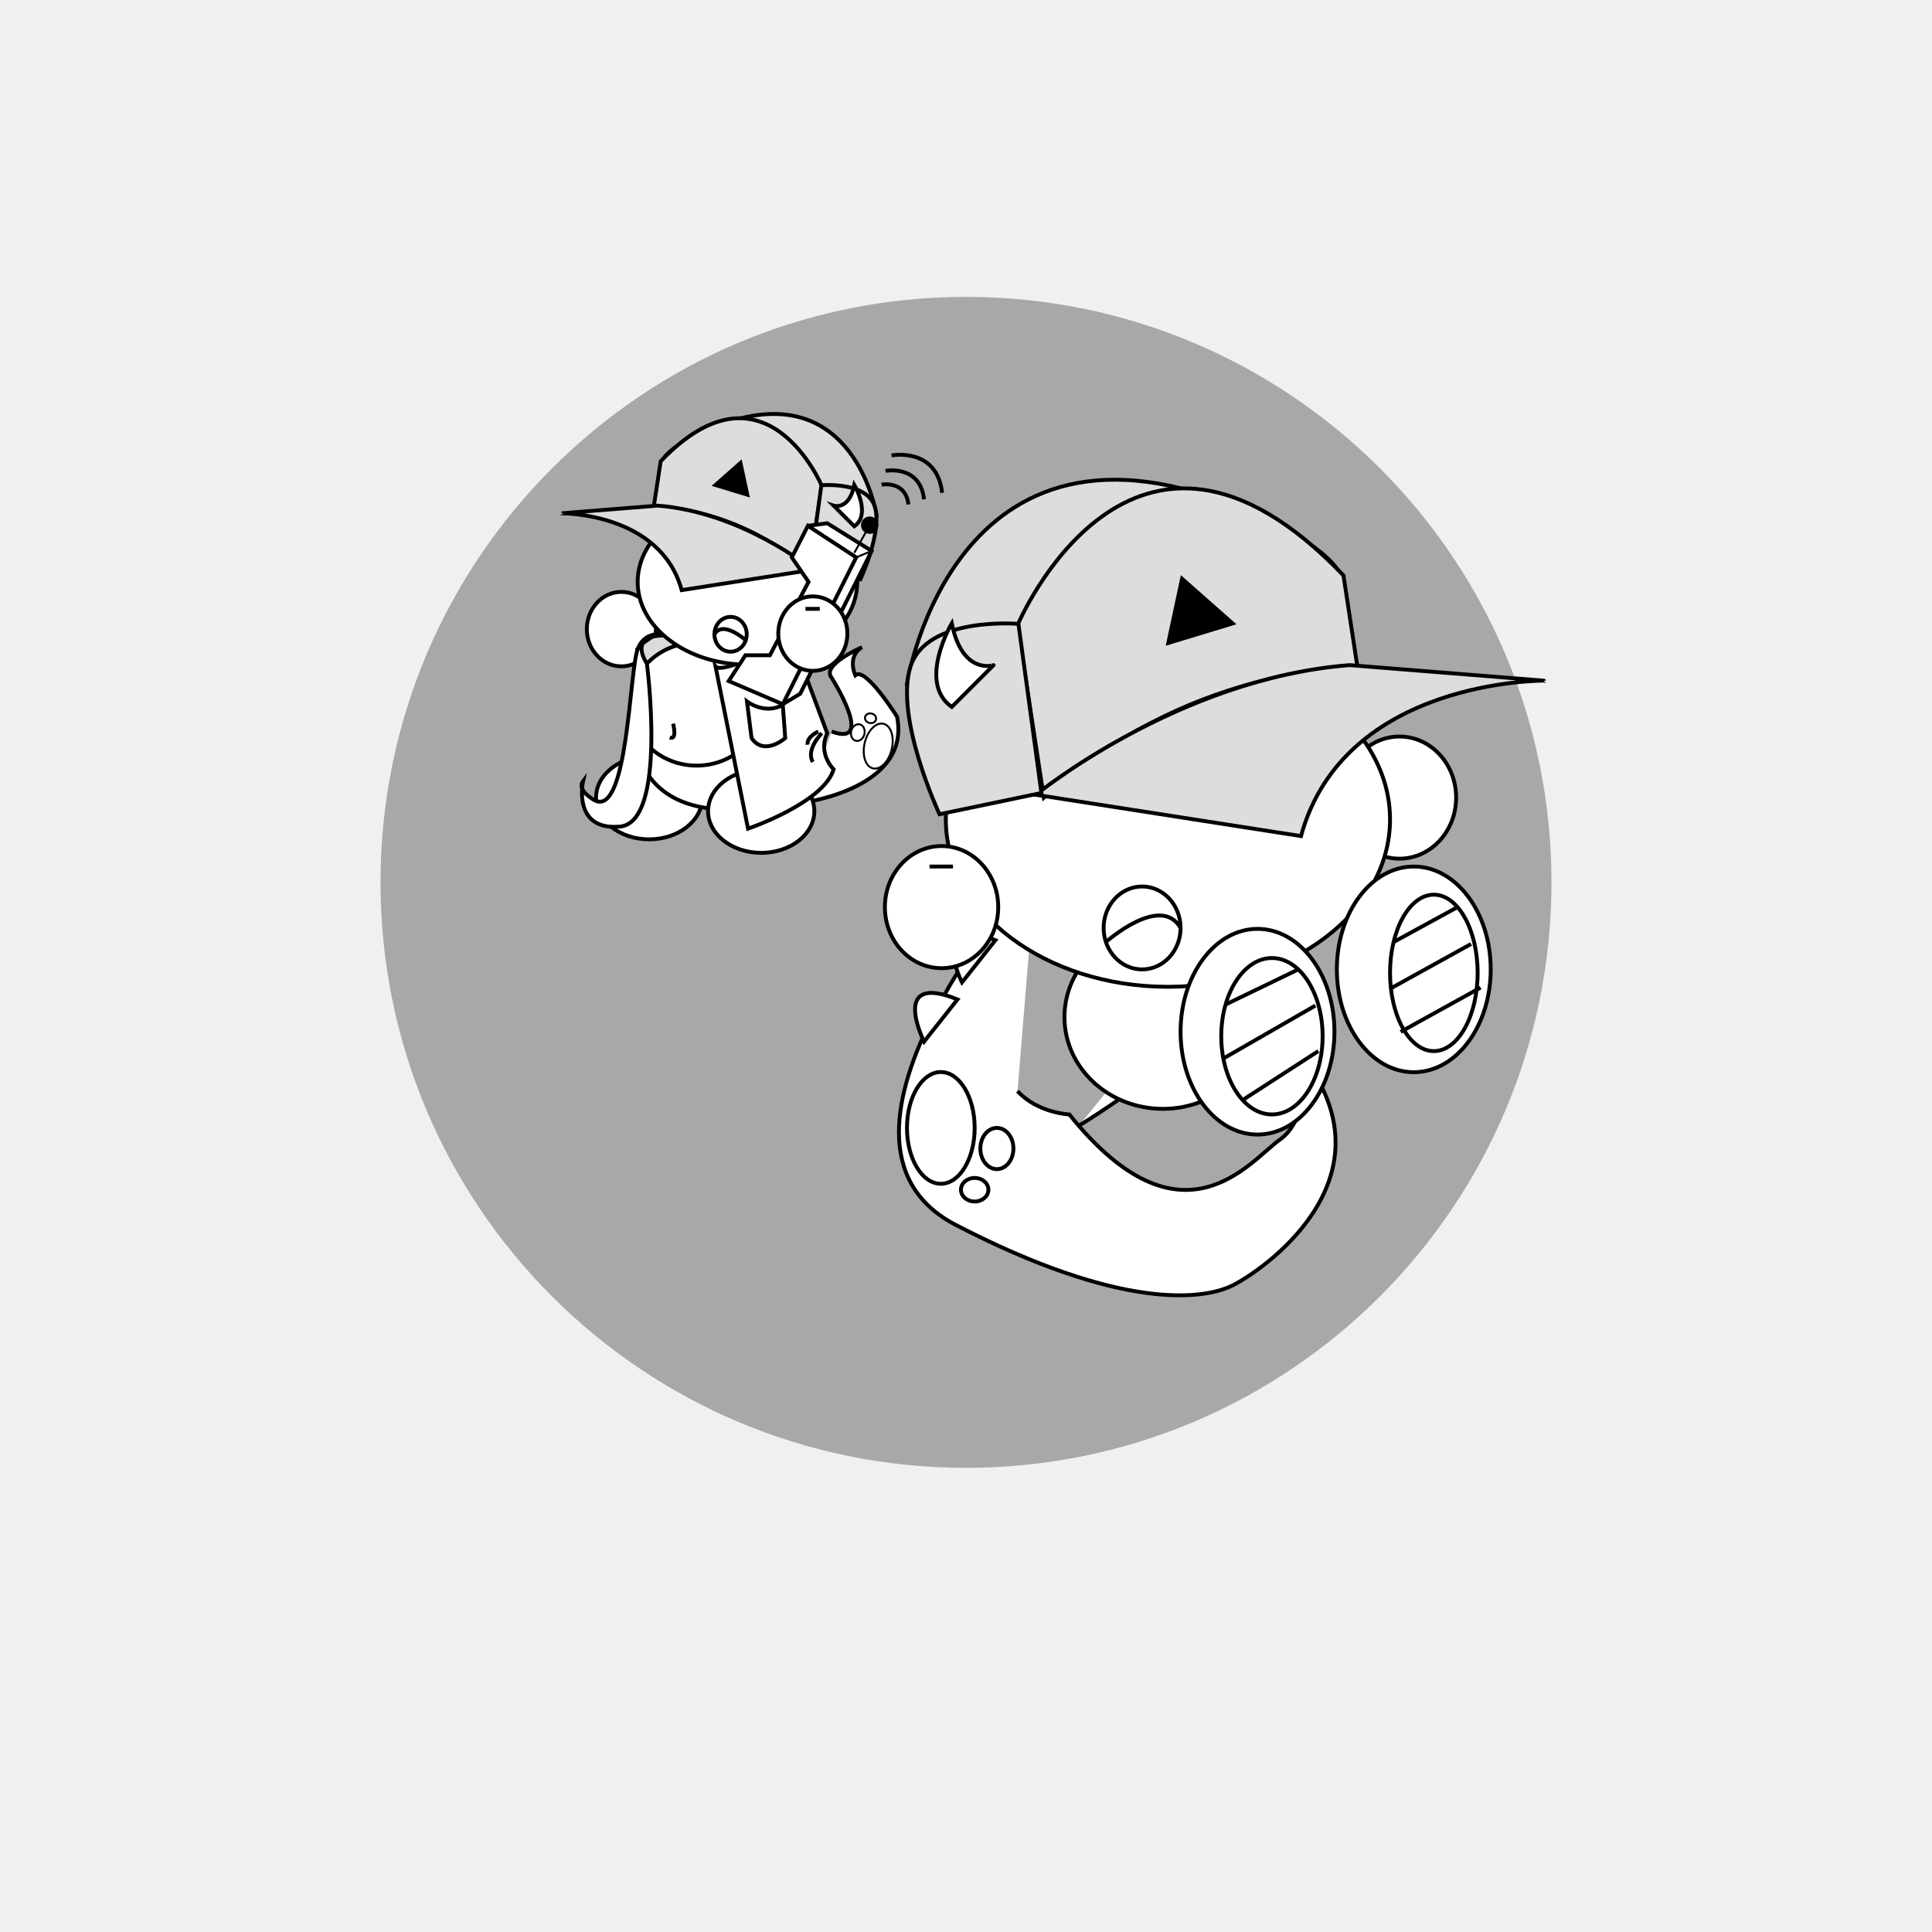
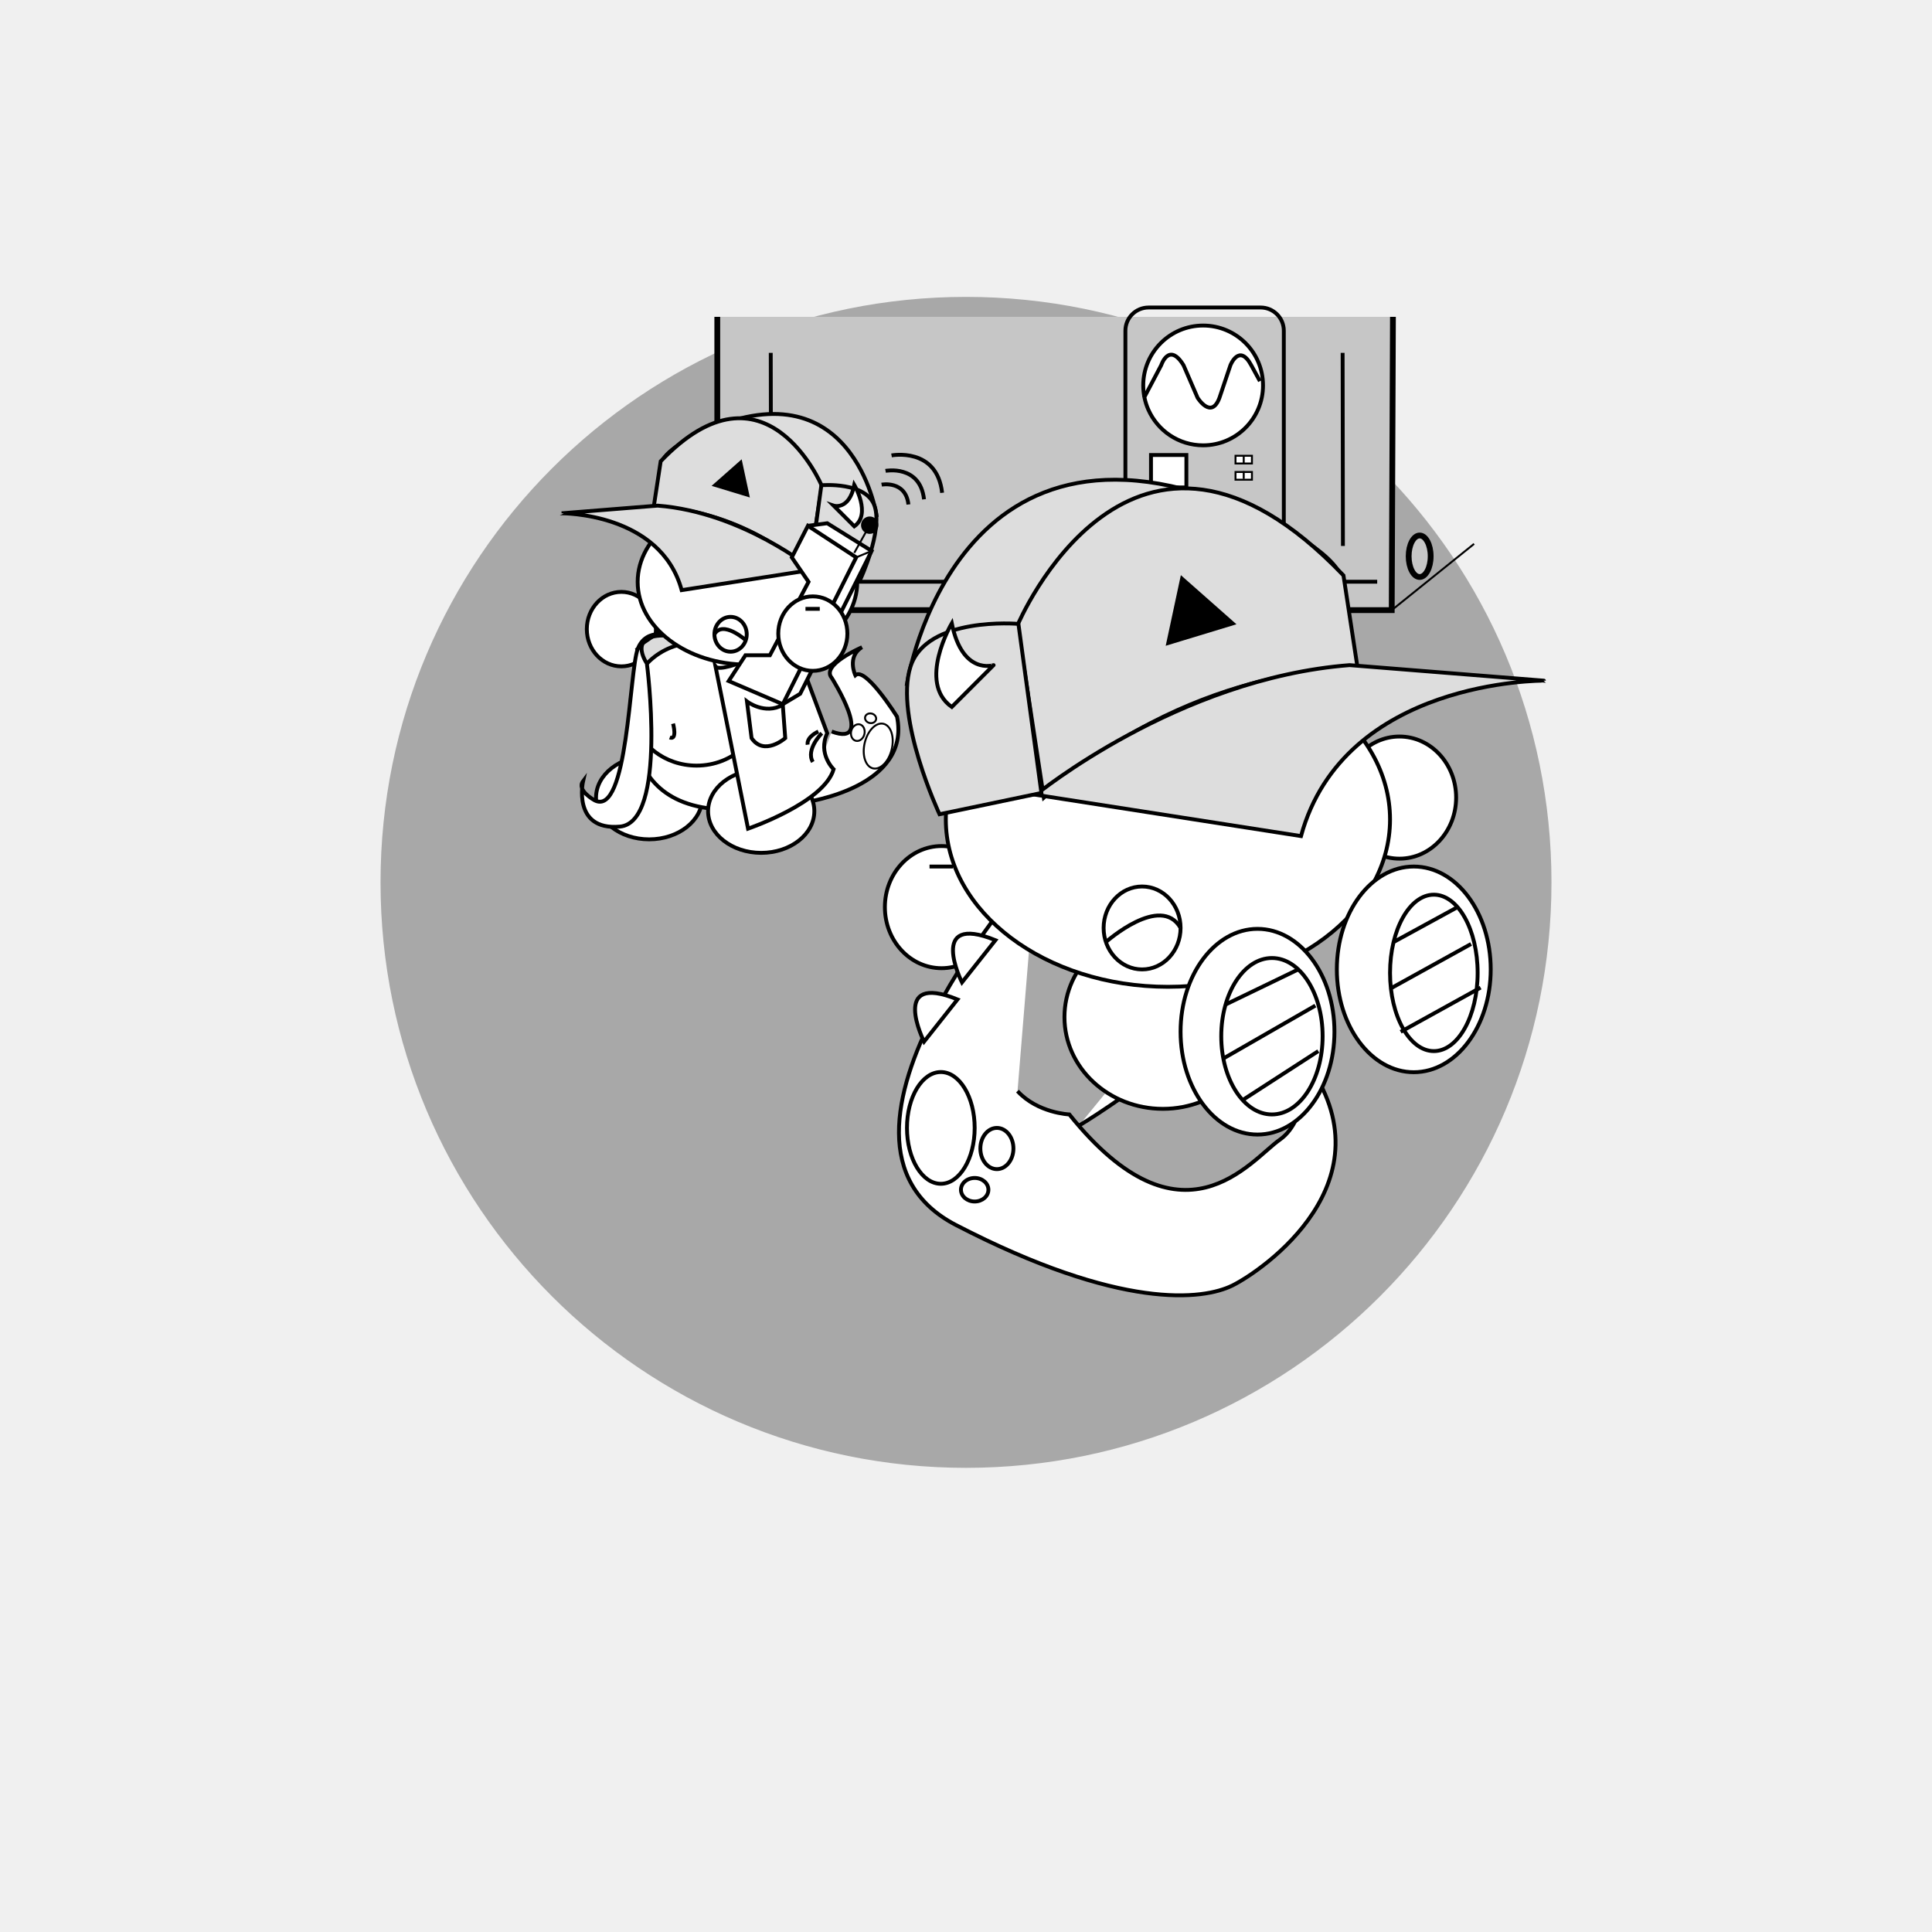
- <svg xmlns="http://www.w3.org/2000/svg" version="1.1" id="Layer_2" x="0px" y="0px" width="1000px" height="1000px" viewBox="0 0 1000 1000" enable-background="new 0 0 1000 1000" xml:space="preserve">
+ <svg xmlns="http://www.w3.org/2000/svg" version="1.1" id="Layer_2" x="0px" y="0px" viewBox="0 0 1000 1000" enable-background="new 0 0 1000 1000" xml:space="preserve">
  <circle display="none" opacity="0.3" stroke="#000000" stroke-miterlimit="10" enable-background="new    " cx="500" cy="453.711" r="302.542" />
  <circle opacity="0.3" stroke="#000000" stroke-miterlimit="10" enable-background="new    " cx="500" cy="456.711" r="302.542" />
  <g id="Layer_x5F_1" display="none">
    <path display="inline" fill="#FFFFFF" stroke="#000000" stroke-width="4" stroke-miterlimit="10" d="M444.525,594.475   c0,6.627-5.373,12-12,12H331.102c-6.627,0-12-5.373-12-12V348.983c0-6.627,5.373-12,12-12h101.424c6.627,0,12,5.373,12,12   L444.525,594.475L444.525,594.475z" />
-     <path display="inline" fill="#FFFFFF" stroke="#000000" stroke-width="4" stroke-miterlimit="10" d="M656.459,594.475   c0,6.627-5.368,12-12,12H543.034c-6.627,0-12-5.373-12-12V348.983c0-6.627,5.373-12,12-12h101.425c6.632,0,12,5.373,12,12V594.475z   " />
+     <path display="inline" fill="#FFFFFF" stroke="#000000" stroke-width="4" stroke-miterlimit="10" d="M656.459,594.475   c0,6.627-5.367,12-12,12H543.034c-6.627,0-12-5.373-12-12V348.983c0-6.627,5.373-12,12-12h101.425c6.633,0,12,5.373,12,12V594.475z   " />
    <path display="inline" fill="#FFFFFF" stroke="#000000" stroke-width="4" stroke-miterlimit="10" d="M569.949,515.729   c0,6.627-5.373,12-12,12H456.525c-6.627,0-12-5.373-12-12V270.237c0-6.627,5.373-12,12-12h101.424c6.627,0,12,5.373,12,12V515.729z   " />
-     <path display="inline" fill="#FFFFFF" stroke="#000000" stroke-width="5" stroke-miterlimit="10" d="M723.729,521.115   c0,13.264-10.744,24-24,24H300.271c-13.255,0-24-10.736-24-24V318.272c0-13.254,10.745-24,24-24h399.457c13.256,0,24,10.746,24,24   L723.729,521.115L723.729,521.115z" />
-     <path display="inline" fill="#FFFFFF" stroke="#000000" stroke-width="3" stroke-miterlimit="10" d="M686.176,483.656   c0,13.264-10.744,24-24,24H333.898c-13.255,0-24-10.736-24-24v-133.35c0-13.254,10.745-24,24-24h328.272c13.256,0,24,10.746,24,24   L686.176,483.656L686.176,483.656z" />
+     <path display="inline" fill="#FFFFFF" stroke="#000000" stroke-width="5" stroke-miterlimit="10" d="M723.729,521.115   c0,13.265-10.744,24-24,24H300.271c-13.255,0-24-10.735-24-24V318.272c0-13.254,10.745-24,24-24h399.457c13.256,0,24,10.746,24,24   L723.729,521.115L723.729,521.115z" />
+     <path display="inline" fill="#FFFFFF" stroke="#000000" stroke-width="3" stroke-miterlimit="10" d="M686.177,483.656   c0,13.265-10.744,24-24,24H333.898c-13.255,0-24-10.735-24-24v-133.35c0-13.254,10.745-24,24-24h328.272c13.256,0,24,10.746,24,24   L686.177,483.656L686.177,483.656z" />
    <path id="vecmap" display="inline" fill="none" stroke="#000000" stroke-width="9" stroke-miterlimit="10" d="M348.052,427.712   c0,31.853,20.468,57.628,45.763,57.628" />
-     <path id="vecmap_1_" display="inline" fill="none" stroke="#000000" stroke-width="4" stroke-miterlimit="10" d="M584.477,549.115   c0,44.975,39.42,81.355,88.135,81.355" />
-     <path id="vecmap_2_" display="inline" fill="none" stroke="#000000" stroke-width="4" stroke-miterlimit="10" d="M412.609,545.115   c0,44.975-39.42,81.355-88.135,81.355" />
+     <path id="vecmap_1_" display="inline" fill="none" stroke="#000000" stroke-width="4" stroke-miterlimit="10" d="M584.477,549.115   c0,44.976,39.42,81.355,88.135,81.355" />
+     <path id="vecmap_2_" display="inline" fill="none" stroke="#000000" stroke-width="4" stroke-miterlimit="10" d="M412.609,545.115   c0,44.976-39.42,81.355-88.135,81.355" />
    <g display="inline">
      <line id="vecmap_3_" fill="none" stroke="#000000" stroke-width="3" stroke-miterlimit="10" x1="317.407" y1="356.645" x2="678.427" y2="356.645" />
    </g>
    <g display="inline">
      <line id="vecmap_4_" fill="none" stroke="#000000" stroke-width="3" stroke-miterlimit="10" x1="368.543" y1="365.119" x2="368.543" y2="497.322" />
    </g>
    <g display="inline">
-       <line id="vecmap_5_" fill="none" stroke="#000000" stroke-width="3" stroke-miterlimit="10" x1="637.718" y1="365.119" x2="637.718" y2="497.322" />
+       <line id="vecmap_5_" fill="none" stroke="#000000" stroke-width="3" stroke-miterlimit="10" x1="637.719" y1="365.119" x2="637.719" y2="497.322" />
    </g>
    <g display="inline">
      <rect id="vecmaprec" x="317.407" y="385.323" fill="#FFFFFF" stroke="#000000" stroke-width="3" stroke-miterlimit="10" width="355.205" height="80" />
    </g>
    <g display="inline">
      <line fill="none" stroke="#000000" stroke-width="3" stroke-miterlimit="10" x1="317.407" y1="465.323" x2="672.611" y2="465.323" />
    </g>
  </g>
  <text transform="matrix(1 0 0 1 461.9832 703.8977)" display="none" enable-background="new    " font-family="'MyriadPro-Regular'" font-size="72">3X</text>
  <path fill="#FFFFFF" stroke="#000000" stroke-miterlimit="10" d="M620.219,343.602" />
-   <path display="none" fill="#E4E4EF" stroke="#000000" stroke-width="2" stroke-miterlimit="10" d="M383.594,609.326  c0,0,41.716-44.212,15.288,15.771" />
-   <path display="none" fill="#7F9E3D" stroke="#000000" stroke-width="3" stroke-miterlimit="10" d="M464.223,276.828  c0,0-78.911-29.716-127.529,42.813" />
+   <path display="none" fill="#E4E4EF" stroke="#000000" stroke-width="2" stroke-miterlimit="10" d="M383.594,609.325  c0,0,41.716-44.212,15.288,15.771" />
+   <path display="none" fill="#7F9E3D" stroke="#000000" stroke-width="3" stroke-miterlimit="10" d="M464.223,276.828  c0,0-78.911-29.717-127.529,42.813" />
  <g id="Leaf_3_1_" display="none">
    <path display="inline" fill="#7F9E3D" stroke="#000000" stroke-width="3" stroke-miterlimit="10" d="M470.5,276.5c0,0-98,22-99,126   " />
    <path display="inline" fill="#7F9E3D" stroke="#000000" stroke-width="3" stroke-miterlimit="10" d="M371.473,402.48   c100.821-25.536,99.053-125.959,99.053-125.959" />
-     <path display="inline" fill="none" stroke="#000000" stroke-width="3" stroke-miterlimit="10" d="M470.5,276.5   c0,0-103.909,121.786-97.994,125.829" />
+     <path display="inline" fill="none" stroke="#000000" stroke-width="3" stroke-miterlimit="10" d="M470.5,276.5   c0,0-103.908,121.786-97.993,125.829" />
    <polyline display="inline" fill="#CACAEF" stroke="#000000" stroke-miterlimit="10" points="391.166,395.17 400.166,380.504    400.166,391.837  " />
-     <polyline display="inline" fill="#CACAEF" stroke="#000000" stroke-miterlimit="10" points="414.49,383.839 414.49,369.17    417.834,374.837 421.383,365.837 426.523,374.682  " />
+     <polyline display="inline" fill="#CACAEF" stroke="#000000" stroke-miterlimit="10" points="414.49,383.839 414.49,369.17    417.834,374.837 421.384,365.837 426.523,374.682  " />
    <polyline display="inline" fill="#CACAEF" stroke="#000000" stroke-miterlimit="10" points="433.984,369.807 434.638,346.091    439.851,363.159  " />
    <polyline display="inline" fill="#CACAEF" stroke="#000000" stroke-miterlimit="10" points="447.577,352.719 445.5,344.75    451.209,347.93  " />
    <polyline display="inline" fill="#CACAEF" stroke="#000000" stroke-miterlimit="10" points="455.527,340.22 449.293,317.328    459.22,332.156  " />
    <polyline display="inline" fill="#CACAEF" stroke="#000000" stroke-miterlimit="10" points="411.372,307.083 408.569,330.642    404.927,313.172  " />
    <polyline display="inline" fill="#CACAEF" stroke="#000000" stroke-miterlimit="10" points="387.261,336.962 390.177,360.507    382.459,344.416  " />
    <polyline display="inline" fill="#CACAEF" stroke="#000000" stroke-miterlimit="10" points="439.556,287.176 438.177,295.293    434.279,290.05  " />
  </g>
  <path fill="#484FAA" stroke="#FFFFFF" stroke-width="5" stroke-miterlimit="10" d="M197.474,456.711" />
+   <g display="none">
+     <line display="inline" fill="none" stroke="#000000" stroke-miterlimit="10" x1="200.201" y1="408.834" x2="334.358" y2="408.832" />
+     <line display="inline" fill="none" stroke="#000000" stroke-miterlimit="10" x1="200.201" y1="422.834" x2="334.358" y2="422.83" />
+     <line display="inline" fill="none" stroke="#000000" stroke-miterlimit="10" x1="334.358" y1="408.832" x2="334.358" y2="422.83" />
+     <line display="inline" fill="none" stroke="#000000" stroke-miterlimit="10" x1="334.358" y1="408.832" x2="386.62" y2="361.921" />
+     <line display="inline" fill="none" stroke="#000000" stroke-miterlimit="10" x1="334.358" y1="422.83" x2="386.62" y2="375.921" />
+   </g>
+   <path display="none" fill="#FFFFFF" stroke="#000000" stroke-width="2" stroke-miterlimit="10" d="M347.486,340.05  c0,0,5.202,22.209,42.864,13.854" />
+   <g id="Layer_3">
+     <path fill="#FFFFFF" stroke="#000000" stroke-width="2" stroke-miterlimit="10" d="M347.486,379.678" />
+   </g>
+   <path display="none" fill="none" stroke="#000000" stroke-width="3" stroke-miterlimit="10" d="M729.121,287.91  c0,0,11.345,19.923,5.695,24.59c0,0-1.649,17.334,12.351,16.667l36.667,0.019v-17.352c0,0-28.289-3.333-30.145,0.667  c0,0-3.855-2.619-6.522,3.69" />
+   <path display="none" fill="none" stroke="#000000" stroke-width="3" stroke-miterlimit="10" d="M754.41,308.548  c0,0,3.389-21.381-19.594-31.381" />
+   <g>
+     <polyline fill="#C6C6C6" stroke="#000000" stroke-width="3" stroke-miterlimit="10" points="371.269,163.998 371.269,315.806    720.358,315.806 720.984,163.998  " />
+     <path fill="#FFFFFF" stroke="#000000" stroke-width="2" stroke-miterlimit="10" d="M653.737,199.5c0,17.121-13.88,31-31,31   c-12.669,0-23.563-7.6-28.372-18.49c-1.689-3.826-2.628-8.059-2.628-12.51c0-17.121,13.88-31,31-31S653.737,182.379,653.737,199.5z   " />
+     <path fill="#FFFFFF" stroke="#000000" stroke-width="2" stroke-miterlimit="10" d="M592.158,205.875l8.882-16.853   c0,0,4.006-12.257,11.543,0l7.282,16.853c0,0,7.093,11.491,11.334,0l5.673-16.853c0,0,4.561-11.491,10.757,0l4.504,8.256" />
+     <rect x="595.753" y="235.509" fill="#FFFFFF" stroke="#000000" stroke-width="2" stroke-miterlimit="10" width="18.311" height="16.787" />
+     <line fill="#C6C6C6" stroke="#000000" stroke-miterlimit="10" x1="720.358" y1="315.806" x2="762.988" y2="281.5" />
+     <path fill="#C6C6C6" stroke="#000000" stroke-miterlimit="10" d="M762.988,163.998" />
+     <circle fill="#FFFFFF" stroke="#000000" stroke-miterlimit="10" cx="599.147" cy="260.428" r="3.072" />
+     <circle fill="#FFFFFF" stroke="#000000" stroke-miterlimit="10" cx="609.147" cy="260.428" r="3.072" />
+     <circle fill="#FFFFFF" stroke="#000000" stroke-miterlimit="10" cx="599.147" cy="268.428" r="3.072" />
+     <circle fill="#FFFFFF" stroke="#000000" stroke-miterlimit="10" cx="609.147" cy="268.428" r="3.072" />
+     <rect x="639.5" y="235.902" fill="#FFFFFF" stroke="#000000" stroke-miterlimit="10" width="8.5" height="4" />
+     <rect x="639.5" y="244.296" fill="#FFFFFF" stroke="#000000" stroke-miterlimit="10" width="8.5" height="4" />
+     <line fill="#C6C6C6" stroke="#000000" stroke-miterlimit="10" x1="643.75" y1="235.902" x2="643.75" y2="239.902" />
+     <line fill="#C6C6C6" stroke="#000000" stroke-miterlimit="10" x1="643.75" y1="243.902" x2="643.75" y2="247.902" />
+     <line fill="none" stroke="#000000" stroke-width="2" stroke-miterlimit="10" x1="378.167" y1="301.101" x2="712.834" y2="301.101" />
+     <line fill="none" stroke="#000000" stroke-width="2" stroke-miterlimit="10" x1="399.099" y1="282.594" x2="398.94" y2="182.641" />
+     <ellipse fill="#C6C6C6" stroke="#000000" stroke-width="3" stroke-miterlimit="10" cx="734.816" cy="287.91" rx="5.695" ry="10.743" />
+     <path fill="none" stroke="#000000" stroke-width="2" stroke-miterlimit="10" d="M582.506,171.167c0-6.627,5.373-12,12-12H652.5   c6.627,0,12,5.373,12,12v99.408c0,6.627-5.373,12-12,12h-57.994c-6.627,0-12-5.373-12-12V171.167z" />
+     <line fill="none" stroke="#000000" stroke-width="2" stroke-miterlimit="10" x1="695.099" y1="282.594" x2="694.94" y2="182.641" />
+   </g>
+   <g id="Layer_2_1_">
+     <ellipse fill="#FFFFFF" stroke="#000000" stroke-width="2" stroke-miterlimit="10" cx="487.347" cy="469.526" rx="29.332" ry="31.609" />
+     <ellipse display="none" fill="#FFFFFF" stroke="#000000" stroke-width="2" stroke-miterlimit="10" cx="724.984" cy="421.448" rx="29.333" ry="31.608" />
+     <path fill="#FFFFFF" stroke="#000000" stroke-width="2" stroke-miterlimit="10" d="M481.118,448.515h12.142H481.118z" />
+     <g>
+       <path fill="#FFFFFF" stroke="#000000" stroke-width="2" stroke-miterlimit="10" d="M432.358,448.515" />
+     </g>
+   </g>
  <g id="Layer_1_3_">
    <g display="none">
      <path display="inline" d="M436.168,273.178h3.62v51.345h-3.62V273.178z" />
    </g>
-     <path fill="#FFFFFF" stroke="#000000" stroke-width="2" stroke-miterlimit="10" d="M558.369,582.679   c0,0,107.626-63.632,92.519-113.151" />
+     <path fill="#FFFFFF" stroke="#000000" stroke-width="2" stroke-miterlimit="10" d="M558.369,582.679   c0,0,107.626-63.632,92.52-113.151" />
    <rect x="376.743" y="243.432" display="none" fill="#FFFFFF" stroke="#000000" stroke-width="3" stroke-miterlimit="10" width="452.382" height="347.419" />
    <div class="typewriter">
      <text transform="matrix(1 0 0 1 264.0769 578.5002)" font-family="'Montserrat-Regular'" font-size="72" startOffset="0">
			www.???.com</text>
    </div>
    <ellipse display="none" fill="#FFFFFF" stroke="#000000" stroke-miterlimit="10" cx="676.052" cy="198.303" rx="49.854" ry="44.796" />
    <g id="Layer_4_2_">
      <ellipse fill="#FFFFFF" stroke="#000000" stroke-width="2" stroke-miterlimit="10" cx="724.358" cy="412.832" rx="29.331" ry="31.608" />
    </g>
-     <path display="none" fill="#FFFFFF" stroke="#000000" stroke-miterlimit="10" d="M638.741,230.524c0,0,23.187,27.595,16.606-2.776   C655.347,227.746,653.01,224.95,638.741,230.524z" />
-     <path display="none" fill="#FF0000" stroke="#000000" stroke-miterlimit="10" d="M709.677,170.876c4.834,0,8.752,9.38,8.752,20.952   c0,11.569-3.918,20.949-8.752,20.949c-4.829,0-8.747-9.38-8.747-20.949C700.928,180.256,704.846,170.876,709.677,170.876z" />
-     <polygon display="none" fill="#FFFFFF" stroke="#000000" stroke-width="2" stroke-miterlimit="10" points="626.842,229.703    615.824,243.286 630.91,254.068 637.965,249.028 635.356,233.42  " />
-     <path display="none" fill="#FFFFFF" stroke="#000000" stroke-miterlimit="10" d="M624.088,257.729c0,0-5.977,3.812,0,14.477   c5.975,10.667,31.938,0,31.938,0l9.848-19.81l8.321,19.81l9.063-0.763l-9.063-31.234c0,0-6.684-10.667-18.169,0   c-11.485,10.666-20.626,15.999-20.626,15.999L624.088,257.729z" />
-     <path fill="#FFFFFF" stroke="#000000" stroke-width="2" stroke-miterlimit="10" d="M536.171,448.515   c0,0-126.666,141.386-41.339,185.573c85.329,44.188,127.854,38.854,143.158,31.236c15.311-7.617,83.037-53.949,38.164-115.806   c0,0,1.525,29.715-13.713,40.381c-15.237,10.665-50.594,59.59-108.946-13.064c0,0-16.336-0.646-26.833-12.074" />
-     <path display="none" fill="#FFFFFF" stroke="#000000" stroke-miterlimit="10" d="M624.088,244.778l-5.223,26.665   c0,0,23.006-7.221,23.577-19.99" />
-     <path fill="#FFFFFF" stroke="#000000" stroke-width="2" stroke-miterlimit="10" d="M601.908,478.954   c28.136,0,50.944,21.267,50.944,47.495s-22.812,47.491-50.944,47.491c-28.137,0-50.945-21.265-50.945-47.491   C550.963,500.221,573.771,478.954,601.908,478.954z" />
+     <path display="none" fill="#FFFFFF" stroke="#000000" stroke-miterlimit="10" d="M638.741,230.524c0,0,23.188,27.596,16.606-2.775   C655.347,227.746,653.01,224.95,638.741,230.524z" />
+     <path display="none" fill="#FF0000" stroke="#000000" stroke-miterlimit="10" d="M709.677,170.876c4.834,0,8.752,9.38,8.752,20.952   c0,11.568-3.918,20.948-8.752,20.948c-4.829,0-8.747-9.38-8.747-20.948C700.928,180.256,704.846,170.876,709.677,170.876z" />
+     <polygon display="none" fill="#FFFFFF" stroke="#000000" stroke-width="2" stroke-miterlimit="10" points="626.843,229.703    615.824,243.286 630.91,254.068 637.966,249.028 635.356,233.42  " />
+     <path display="none" fill="#FFFFFF" stroke="#000000" stroke-miterlimit="10" d="M624.089,257.729c0,0-5.978,3.813,0,14.478   c5.975,10.667,31.938,0,31.938,0l9.849-19.811l8.32,19.811l9.063-0.764l-9.063-31.233c0,0-6.684-10.667-18.169,0   c-11.485,10.666-20.626,15.999-20.626,15.999L624.089,257.729z" />
+     <path fill="#FFFFFF" stroke="#000000" stroke-width="2" stroke-miterlimit="10" d="M536.172,448.515   c0,0-126.666,141.386-41.34,185.573c85.329,44.188,127.854,38.854,143.158,31.235c15.312-7.616,83.037-53.948,38.164-115.806   c0,0,1.525,29.715-13.713,40.381c-15.237,10.665-50.594,59.59-108.946-13.063c0,0-16.336-0.646-26.833-12.074" />
+     <path display="none" fill="#FFFFFF" stroke="#000000" stroke-miterlimit="10" d="M624.089,244.778l-5.224,26.665   c0,0,23.006-7.221,23.577-19.989" />
+     <path fill="#FFFFFF" stroke="#000000" stroke-width="2" stroke-miterlimit="10" d="M601.908,478.953   c28.137,0,50.944,21.268,50.944,47.495c0,26.229-22.812,47.491-50.944,47.491c-28.137,0-50.944-21.265-50.944-47.491   C550.964,500.221,573.771,478.953,601.908,478.953z" />
    <g>
      <path fill="#DDDDDD" stroke="#000000" stroke-width="2" stroke-miterlimit="10" d="M469.453,353.906    c0,0,25.151-160.597,184.078-85.71C812.456,343.079,469.453,353.906,469.453,353.906z" />
-       <path fill="#FFFFFF" stroke="#000000" stroke-width="2" stroke-miterlimit="10" d="M719.476,424.155    c0,47.834-51.467,86.613-114.961,86.613c-63.49,0-114.962-38.778-114.962-86.613s51.473-86.608,114.962-86.608    C668.01,337.543,719.476,376.32,719.476,424.155z" />
-       <path fill="#DDDDDD" stroke="#000000" stroke-width="2" stroke-miterlimit="10" d="M540.285,412.834l-13.623-89.25    c0,0,58.974-140.43,168.711-25.754l7.309,47.889c0,0-81.328-2.413-156.65,62.056C544.109,409.417,542.193,411.102,540.285,412.834    z" />
-       <path fill="#DDDDDD" stroke="#000000" stroke-width="2" stroke-miterlimit="10" d="M673.395,432.756l-137.227-21.375    c0,0,73.578-60.235,162.396-67.113l100.559,8.04C799.123,352.307,695.613,351.402,673.395,432.756z" />
-       <path fill="#DDDDDD" stroke="#000000" stroke-width="2" stroke-miterlimit="10" d="M527.134,322.929    c0,0-47.587-4.173-55.894,22.222c-8.305,26.396,15.047,76.297,15.047,76.297l52.744-11.014L527.134,322.929z" />
+       <path fill="#FFFFFF" stroke="#000000" stroke-width="2" stroke-miterlimit="10" d="M719.476,424.155    c0,47.834-51.467,86.613-114.961,86.613c-63.49,0-114.962-38.778-114.962-86.613s51.473-86.607,114.962-86.607    C668.01,337.543,719.476,376.32,719.476,424.155z" />
+       <path fill="#DDDDDD" stroke="#000000" stroke-width="2" stroke-miterlimit="10" d="M540.285,412.834l-13.623-89.25    c0,0,58.975-140.431,168.711-25.754l7.31,47.889c0,0-81.328-2.413-156.65,62.056C544.109,409.417,542.193,411.102,540.285,412.834    z" />
+       <path fill="#DDDDDD" stroke="#000000" stroke-width="2" stroke-miterlimit="10" d="M673.395,432.756l-137.227-21.375    c0,0,73.577-60.235,162.396-67.113l100.559,8.04C799.123,352.307,695.613,351.402,673.395,432.756z" />
+       <path fill="#DDDDDD" stroke="#000000" stroke-width="2" stroke-miterlimit="10" d="M527.135,322.929    c0,0-47.587-4.173-55.895,22.222c-8.305,26.396,15.047,76.297,15.047,76.297l52.744-11.014L527.135,322.929z" />
      <polygon stroke="#000000" stroke-width="2" stroke-miterlimit="10" points="611.828,299.575 604.705,332.806 637.99,322.689   " />
-       <path fill="#FFFFFF" stroke="#000000" stroke-width="2" stroke-miterlimit="10" d="M492.639,322.615c0,0-18.044,30.677,0,43.307    l21.65-21.653C514.291,344.267,498.052,349.68,492.639,322.615z" />
+       <path fill="#FFFFFF" stroke="#000000" stroke-width="2" stroke-miterlimit="10" d="M492.639,322.615c0,0-18.044,30.678,0,43.308    l21.649-21.653C514.291,344.267,498.052,349.68,492.639,322.615z" />
    </g>
    <path display="none" fill="#FFFFFF" stroke="#000000" stroke-width="2" stroke-miterlimit="10" d="M560.222,510.768   c0,0,57.959,31.415,57.995-7.197" />
-     <path display="none" fill="#FFFFFF" stroke="#000000" stroke-width="2" stroke-miterlimit="10" d="M563.383,534.01   c0,0,40.322,18.194,54.836-7.907" />
-     <path display="none" fill="#FFFFFF" stroke="#000000" stroke-width="2" stroke-miterlimit="10" d="M575.101,552.42   c0,0,42.354,12.775,53.334-14.998" />
+     <path display="none" fill="#FFFFFF" stroke="#000000" stroke-width="2" stroke-miterlimit="10" d="M563.384,534.01   c0,0,40.321,18.193,54.836-7.907" />
+     <path display="none" fill="#FFFFFF" stroke="#000000" stroke-width="2" stroke-miterlimit="10" d="M575.101,552.42   c0,0,42.354,12.774,53.334-14.998" />
    <ellipse fill="#FFFFFF" stroke="#000000" stroke-width="2" stroke-miterlimit="10" cx="591.147" cy="480.304" rx="19.916" ry="21.461" />
-     <path fill="#FFFFFF" stroke="#000000" stroke-width="2" stroke-miterlimit="10" d="M572.411,487.603   c0,0,28.343-25.265,38.652-7.298" />
+     <path fill="#FFFFFF" stroke="#000000" stroke-width="2" stroke-miterlimit="10" d="M572.411,487.603   c0,0,28.344-25.265,38.652-7.298" />
    <ellipse fill="#FFFFFF" stroke="#000000" stroke-width="2" stroke-miterlimit="10" cx="731.771" cy="501.744" rx="39.822" ry="53.229" />
    <ellipse fill="#FFFFFF" stroke="#000000" stroke-width="2" stroke-miterlimit="10" cx="650.885" cy="534.01" rx="39.823" ry="53.23" />
-     <path display="none" fill="#FFFFFF" stroke="#000000" stroke-miterlimit="10" d="M658.843,263.823c0,0-8.591,9.145-25.352,0   c0,0-4.036,3.471-10.611-5.883l1.208-13.162" />
+     <path display="none" fill="#FFFFFF" stroke="#000000" stroke-miterlimit="10" d="M658.844,263.823c0,0-8.591,9.146-25.353,0   c0,0-4.036,3.472-10.61-5.883l1.208-13.162" />
    <polygon display="none" fill="#FFFFFF" stroke="#000000" stroke-width="3" stroke-miterlimit="10" points="376.743,243.432    560.471,141.266 914.97,141.266 829.125,243.432  " />
    <polygon display="none" fill="#FFFFFF" stroke="#000000" stroke-width="3" stroke-miterlimit="10" points="829.125,590.848    829.125,243.432 914.97,141.266 914.97,436.365  " />
    <ellipse fill="#FFFFFF" stroke="#000000" stroke-width="2" stroke-miterlimit="10" cx="658.351" cy="536.353" rx="26.236" ry="40.482" />
    <ellipse fill="#FFFFFF" stroke="#000000" stroke-width="2" stroke-miterlimit="10" cx="742.151" cy="503.57" rx="22.672" ry="40.481" />
    <line fill="none" stroke="#000000" stroke-width="2" stroke-miterlimit="10" x1="634.368" y1="519.943" x2="671.988" y2="501.765" />
-     <line fill="none" stroke="#000000" stroke-width="2" stroke-miterlimit="10" x1="633.155" y1="547.903" x2="680.822" y2="520.496" />
+     <line fill="none" stroke="#000000" stroke-width="2" stroke-miterlimit="10" x1="633.155" y1="547.903" x2="680.822" y2="520.495" />
    <line fill="none" stroke="#000000" stroke-width="2" stroke-miterlimit="10" x1="643.191" y1="569.381" x2="682.345" y2="544.051" />
    <line fill="none" stroke="#000000" stroke-width="2" stroke-miterlimit="10" x1="724.973" y1="534.071" x2="766.345" y2="511.188" />
    <line fill="none" stroke="#000000" stroke-width="2" stroke-miterlimit="10" x1="721.31" y1="487.603" x2="754.41" y2="469.528" />
    <path fill="#FFFFFF" stroke="#000000" stroke-width="3" stroke-miterlimit="10" d="M762.988,487.603" />
    <path fill="#FFFFFF" stroke="#000000" stroke-width="3" stroke-miterlimit="10" d="M721.31,515.009" />
    <path fill="#FFFFFF" stroke="#000000" stroke-width="3" stroke-miterlimit="10" d="M751.65,511.854" />
    <path fill="#FFFFFF" stroke="#000000" stroke-width="3" stroke-miterlimit="10" d="M724.984,430.857" />
    <line fill="none" stroke="#000000" stroke-width="2" stroke-miterlimit="10" x1="720.054" y1="511.477" x2="761.429" y2="488.597" />
-     <path fill="#FFFFFF" stroke="#000000" stroke-width="2" stroke-miterlimit="10" d="M486.969,554.884   c9.677,0,17.521,12.946,17.521,28.922c0,15.97-7.846,28.922-17.521,28.922c-9.681,0-17.523-12.952-17.523-28.922   C469.443,567.83,477.288,554.884,486.969,554.884z" />
-     <ellipse fill="#FFFFFF" stroke="#000000" stroke-width="2" stroke-miterlimit="10" cx="515.99" cy="594.472" rx="8.556" ry="10.667" />
+     <path fill="#FFFFFF" stroke="#000000" stroke-width="2" stroke-miterlimit="10" d="M486.969,554.884   c9.677,0,17.521,12.945,17.521,28.922c0,15.97-7.846,28.922-17.521,28.922c-9.682,0-17.523-12.952-17.523-28.922   C469.443,567.829,477.288,554.884,486.969,554.884z" />
+     <ellipse fill="#FFFFFF" stroke="#000000" stroke-width="2" stroke-miterlimit="10" cx="515.99" cy="594.472" rx="8.557" ry="10.667" />
    <ellipse fill="#FFFFFF" stroke="#000000" stroke-width="2" stroke-miterlimit="10" cx="504.49" cy="615.805" rx="7.104" ry="6.095" />
-     <path fill="#FFFFFF" stroke="#000000" stroke-width="2" stroke-miterlimit="10" d="M478.289,539.154   c0,0-18.184-36.244,17.317-21.856L478.289,539.154z" />
-     <path fill="#FFFFFF" stroke="#000000" stroke-width="2" stroke-miterlimit="10" d="M497.911,508.49   c0,0-18.181-36.242,17.317-21.856L497.911,508.49z" />
-     <polygon display="none" fill="#FFFFFF" stroke="#000000" stroke-width="2" stroke-miterlimit="10" points="331.031,108.404    425.504,85.547 445.311,280.585  " />
+     <path fill="#FFFFFF" stroke="#000000" stroke-width="2" stroke-miterlimit="10" d="M478.289,539.154   c0,0-18.184-36.244,17.317-21.855L478.289,539.154z" />
+     <path fill="#FFFFFF" stroke="#000000" stroke-width="2" stroke-miterlimit="10" d="M497.911,508.49   c0,0-18.181-36.242,17.317-21.855L497.911,508.49z" />
+     <polygon display="none" fill="#FFFFFF" stroke="#000000" stroke-width="2" stroke-miterlimit="10" points="331.031,108.404    425.505,85.547 445.311,280.585  " />
    <polygon display="none" fill="#FFFFFF" stroke="#000000" stroke-width="2" stroke-miterlimit="10" points="602.416,4.989    704.26,32.915 564.478,280.585  " />
-     <polygon display="none" fill="#FFFFFF" stroke="#000000" stroke-width="2" stroke-miterlimit="10" points="768.129,114.807    832.219,166.551 710.97,280.585  " />
-     <path display="none" fill="#FFFFFF" stroke="#000000" stroke-width="2" stroke-miterlimit="10" d="M453.454,287.943   c8.835,0,15.999,5.892,15.999,13.16c0,7.268-7.162,13.157-15.999,13.157s-15.999-5.891-15.999-13.157   C437.455,293.833,444.617,287.943,453.454,287.943z" />
-     <path display="none" fill="#FFFFFF" stroke="#000000" stroke-width="2" stroke-miterlimit="10" d="M558.369,287.943   c8.835,0,15.999,5.892,15.999,13.16c0,7.268-7.163,13.157-15.999,13.157c-8.837,0-16-5.891-16-13.157   C542.369,293.833,549.532,287.943,558.369,287.943z" />
+     <polygon display="none" fill="#FFFFFF" stroke="#000000" stroke-width="2" stroke-miterlimit="10" points="768.13,114.807    832.219,166.551 710.97,280.585  " />
+     <path display="none" fill="#FFFFFF" stroke="#000000" stroke-width="2" stroke-miterlimit="10" d="M453.454,287.943   c8.835,0,15.999,5.893,15.999,13.16c0,7.269-7.162,13.157-15.999,13.157s-15.999-5.891-15.999-13.157   C437.455,293.833,444.617,287.943,453.454,287.943z" />
+     <path display="none" fill="#FFFFFF" stroke="#000000" stroke-width="2" stroke-miterlimit="10" d="M558.369,287.943   c8.835,0,15.999,5.893,15.999,13.16c0,7.269-7.163,13.157-15.999,13.157c-8.837,0-16-5.891-16-13.157   C542.369,293.833,549.532,287.943,558.369,287.943z" />
    <ellipse display="none" fill="#FFFFFF" stroke="#000000" stroke-width="2" stroke-miterlimit="10" cx="700.394" cy="298.815" rx="16" ry="13.158" />
  </g>
-   <g id="Layer_2_1_">
-     <ellipse fill="#FFFFFF" stroke="#000000" stroke-width="2" stroke-miterlimit="10" cx="487.347" cy="469.526" rx="29.332" ry="31.609" />
-     <ellipse display="none" fill="#FFFFFF" stroke="#000000" stroke-width="2" stroke-miterlimit="10" cx="724.984" cy="421.448" rx="29.333" ry="31.608" />
-     <path fill="#FFFFFF" stroke="#000000" stroke-width="2" stroke-miterlimit="10" d="M481.118,448.515h12.141H481.118z" />
-     <g>
-       <path fill="#FFFFFF" stroke="#000000" stroke-width="2" stroke-miterlimit="10" d="M432.358,448.515" />
+   <g>
+     <path fill="#FFFFFF" stroke="#000000" stroke-width="2" stroke-miterlimit="10" d="M416.992,415.156   c0,0,54.758-7.479,47.299-44.233c0,0-16.365-26.089-21.578-21.422c0,0-4.547-9.631,3.453-14.482c0,0-21.364,9.149-15.683,15.815   c0,0,22.984,36.278,0,27.807" />
+     <ellipse fill="#FFFFFF" stroke="#000000" stroke-width="2" stroke-miterlimit="10" cx="336" cy="412.86" rx="27.5" ry="21.58" />
+     <path fill="#FFFFFF" stroke="#000000" stroke-width="2" stroke-miterlimit="10" d="M402.828,364.834l10.338,49.323   c-98.332,24.321-84.666-49.323-84.666-49.323" />
+     <ellipse fill="#FFFFFF" stroke="#000000" stroke-width="2" stroke-miterlimit="10" cx="321.625" cy="325.636" rx="17.89" ry="19.274" />
+     <g id="Layer_3_1_">
+       <polygon fill="#DBDBDB" stroke="#000000" stroke-miterlimit="10" points="329.275,335.865 343.901,364.298 367.963,327.938     348.802,322.514   " />
    </g>
-   </g>
-   <g display="none">
-     <line display="inline" fill="none" stroke="#000000" stroke-miterlimit="10" x1="200.201" y1="408.834" x2="334.358" y2="408.832" />
-     <line display="inline" fill="none" stroke="#000000" stroke-miterlimit="10" x1="200.201" y1="422.834" x2="334.358" y2="422.831" />
-     <line display="inline" fill="none" stroke="#000000" stroke-miterlimit="10" x1="334.358" y1="408.832" x2="334.358" y2="422.831" />
-     <line display="inline" fill="none" stroke="#000000" stroke-miterlimit="10" x1="334.358" y1="408.832" x2="386.62" y2="361.921" />
-     <line display="inline" fill="none" stroke="#000000" stroke-miterlimit="10" x1="334.358" y1="422.831" x2="386.62" y2="375.921" />
-   </g>
-   <path fill="#FFFFFF" stroke="#000000" stroke-width="2" stroke-miterlimit="10" d="M416.992,415.156c0,0,54.758-7.479,47.299-44.234  c0,0-16.366-26.089-21.579-21.422c0,0-4.546-9.631,3.454-14.482c0,0-21.365,9.149-15.683,15.815c0,0,22.984,36.279,0,27.807" />
-   <ellipse fill="#FFFFFF" stroke="#000000" stroke-width="2" stroke-miterlimit="10" cx="336" cy="412.86" rx="27.5" ry="21.58" />
-   <path fill="#FFFFFF" stroke="#000000" stroke-width="2" stroke-miterlimit="10" d="M402.828,364.834l10.338,49.323  c-98.332,24.322-84.666-49.323-84.666-49.323" />
-   <ellipse fill="#FFFFFF" stroke="#000000" stroke-width="2" stroke-miterlimit="10" cx="321.625" cy="325.636" rx="17.889" ry="19.274" />
-   <g id="Layer_3_1_">
-     <polygon fill="#DBDBDB" stroke="#000000" stroke-miterlimit="10" points="329.275,335.865 343.901,364.298 367.962,327.938    348.802,322.514  " />
-   </g>
-   <path fill="#FFFFFF" stroke="#000000" stroke-width="2" stroke-miterlimit="10" d="M360.564,332.626  c18.854,0,34.14,14.251,34.14,31.829c0,17.575-15.286,31.825-34.14,31.825c-16.498,0-30.264-10.909-33.448-25.41  c-0.455-2.072-0.692-4.218-0.692-6.415C326.424,346.877,341.709,332.626,360.564,332.626z" />
-   <ellipse fill="#FFFFFF" stroke="#000000" stroke-width="2" stroke-miterlimit="10" cx="394" cy="419.86" rx="27.5" ry="21.58" />
-   <path display="none" fill="#FFFFFF" stroke="#000000" stroke-width="2" stroke-miterlimit="10" d="M347.486,340.05  c0,0,5.202,22.209,42.864,13.854" />
-   <g id="Layer_3">
-     <path fill="#FFFFFF" stroke="#000000" stroke-width="2" stroke-miterlimit="10" d="M347.486,379.678" />
-   </g>
-   <path fill="#FFFFFF" stroke="#000000" stroke-width="2" stroke-miterlimit="10" d="M370.337,344.906l16.846,84.011  c0,0,39.285-13.416,44.301-30.749c0,0-8.315-7.975-3.317-18.654l-18-48.256C410.166,331.256,373.507,349.645,370.337,344.906z" />
-   <path fill="#FFFFFF" stroke="#000000" stroke-width="2" stroke-miterlimit="10" d="M425.368,379.512c0,0-8.438,8.408-4.653,14.864" />
-   <path fill="#FFFFFF" stroke="#000000" stroke-width="2" stroke-miterlimit="10" d="M423.579,378.639c0,0-6.176,2.642-5.541,6.814" />
-   <path fill="#FFFFFF" stroke="#000000" stroke-width="2" stroke-miterlimit="10" d="M334.815,343.395c0,0-11.521-16.36,12.671-14.285  c0,0-12.864-4.684-17.339,6.627c-4.475,11.312-5.073,87.483-22.389,78.501c0,0-9.55-5.169-5.953-9.924  c0,0-5.792,25.691,19.018,23.54C345.635,425.702,334.815,343.395,334.815,343.395z" />
-   <path fill="#FFFFFF" stroke="#000000" stroke-width="2" stroke-miterlimit="10" d="M386.62,363.068c0,0,9.214,7.101,18.546,1.767  l1.271,17.212c0,0-10.912,9.546-17.424,0L386.62,363.068z" />
-   <g>
+     <path fill="#FFFFFF" stroke="#000000" stroke-width="2" stroke-miterlimit="10" d="M360.564,332.626   c18.854,0,34.14,14.251,34.14,31.829c0,17.574-15.286,31.824-34.14,31.824c-16.498,0-30.264-10.908-33.448-25.409   c-0.455-2.072-0.691-4.219-0.691-6.415C326.425,346.877,341.709,332.626,360.564,332.626z" />
+     <ellipse fill="#FFFFFF" stroke="#000000" stroke-width="2" stroke-miterlimit="10" cx="394" cy="419.86" rx="27.5" ry="21.58" />
+     <path fill="#FFFFFF" stroke="#000000" stroke-width="2" stroke-miterlimit="10" d="M334.815,343.395   c0,0-11.521-16.359,12.671-14.285c0,0-12.864-4.684-17.339,6.627c-4.475,11.313-5.073,87.483-22.389,78.501   c0,0-9.55-5.169-5.953-9.924c0,0-5.792,25.691,19.018,23.54C345.635,425.701,334.815,343.395,334.815,343.395z" />
+     <path fill="#FFFFFF" stroke="#000000" stroke-width="2" stroke-miterlimit="10" d="M370.338,344.906l16.846,84.011   c0,0,39.285-13.415,44.301-30.748c0,0-8.314-7.976-3.316-18.654l-18-48.256C410.166,331.256,373.508,349.645,370.338,344.906z" />
    <path fill="#DDDDDD" stroke="#000000" stroke-width="2" stroke-miterlimit="10" d="M362.654,224.107   c78.563-37.019,90.995,42.369,90.995,42.369S284.093,261.124,362.654,224.107z" />
-     <path fill="#FFFFFF" stroke="#000000" stroke-width="2" stroke-miterlimit="10" d="M386.885,258.388   c31.384,0,56.828,19.167,56.828,42.813c0,23.646-25.443,42.814-56.828,42.814c-31.388,0-56.829-19.17-56.829-42.814   C330.055,277.555,355.496,258.387,386.885,258.388z" />
-     <path fill="#DDDDDD" stroke="#000000" stroke-width="2" stroke-miterlimit="10" d="M415.795,293.104   c-37.233-31.869-77.438-30.676-77.438-30.676l3.613-23.672c54.247-56.688,83.397,12.729,83.397,12.729l-6.733,44.119   C417.691,294.749,416.744,293.916,415.795,293.104z" />
-     <path fill="#DDDDDD" stroke="#000000" stroke-width="2" stroke-miterlimit="10" d="M290.684,265.686l49.709-3.975   c43.904,3.399,80.276,33.176,80.276,33.176l-67.836,10.566C341.851,265.238,290.684,265.685,290.684,265.686z" />
-     <path fill="#DDDDDD" stroke="#000000" stroke-width="2" stroke-miterlimit="10" d="M419.255,294.419l26.072,5.444   c0,0,11.543-24.668,7.438-37.716c-4.105-13.048-27.629-10.984-27.629-10.984L419.255,294.419z" />
-     <polygon stroke="#000000" stroke-width="2" stroke-miterlimit="10" points="370.337,251.044 386.791,256.045 383.269,239.618  " />
+     <path fill="#FFFFFF" stroke="#000000" stroke-width="2" stroke-miterlimit="10" d="M386.885,258.388   c31.384,0,56.828,19.167,56.828,42.813c0,23.646-25.443,42.813-56.828,42.813c-31.389,0-56.829-19.17-56.829-42.813   C330.055,277.555,355.496,258.387,386.885,258.388z" />
+     <path fill="#DDDDDD" stroke="#000000" stroke-width="2" stroke-miterlimit="10" d="M415.796,293.104   c-37.233-31.869-77.438-30.676-77.438-30.676l3.613-23.672c54.247-56.688,83.396,12.729,83.396,12.729l-6.732,44.119   C417.691,294.749,416.744,293.916,415.796,293.104z" />
+     <path fill="#DDDDDD" stroke="#000000" stroke-width="2" stroke-miterlimit="10" d="M290.684,265.686l49.709-3.975   c43.904,3.398,80.276,33.176,80.276,33.176l-67.836,10.566C341.851,265.238,290.684,265.685,290.684,265.686z" />
+     <path fill="#DDDDDD" stroke="#000000" stroke-width="2" stroke-miterlimit="10" d="M419.256,294.419l26.071,5.443   c0,0,11.543-24.668,7.438-37.716c-4.105-13.048-27.629-10.983-27.629-10.983L419.256,294.419z" />
+     <polygon stroke="#000000" stroke-width="2" stroke-miterlimit="10" points="370.338,251.044 386.791,256.045 383.269,239.618  " />
    <path fill="#FFFFFF" stroke="#000000" stroke-width="2" stroke-miterlimit="10" d="M431.484,261.711l10.703,10.704   c8.92-6.244,0-21.407,0-21.407C439.511,264.386,431.484,261.711,431.484,261.711z" />
-   </g>
-   <g id="PHONE">
-     <polyline fill="#FFFFFF" stroke="#000000" stroke-width="2" stroke-miterlimit="10" points="405.166,364.5 414.168,359.101    451.168,285.164 428.168,270.831 418.168,272.167  " />
-     <polygon fill="#FFFFFF" stroke="#000000" stroke-width="2" stroke-miterlimit="10" points="409.834,288.5 418.5,301.167    398.489,339.167 385.834,339.167 377.166,352.5 405.166,364.5 443.166,288.5 418.168,272.167  " />
-     <line fill="none" stroke="#000000" stroke-miterlimit="10" x1="443.166" y1="288.5" x2="451.168" y2="285.164" />
-     <line fill="none" stroke="#000000" stroke-miterlimit="10" x1="442.166" y1="286.164" x2="450.168" y2="271.831" />
-     <circle stroke="#000000" stroke-miterlimit="10" cx="450.168" cy="271.831" r="4" />
-     <g id="Layer_2_2_">
-       <ellipse fill="#FFFFFF" stroke="#000000" stroke-width="2" stroke-miterlimit="10" cx="420.716" cy="327.954" rx="17.886" ry="19.275" />
-       <path fill="#FFFFFF" stroke="#000000" stroke-width="2" stroke-miterlimit="10" d="M416.916,315.141h7.403H416.916z" />
-       <g>
-         <path fill="#FFFFFF" stroke="#000000" stroke-width="2" stroke-miterlimit="10" d="M387.182,315.141" />
+     <g id="PHONE">
+       <polyline fill="#FFFFFF" stroke="#000000" stroke-width="2" stroke-miterlimit="10" points="405.166,364.5 414.168,359.101     451.168,285.164 428.168,270.831 418.168,272.167   " />
+       <polygon fill="#FFFFFF" stroke="#000000" stroke-width="2" stroke-miterlimit="10" points="409.834,288.5 418.5,301.167     398.489,339.167 385.834,339.167 377.166,352.5 405.166,364.5 443.166,288.5 418.168,272.167   " />
+       <line fill="none" stroke="#000000" stroke-miterlimit="10" x1="443.166" y1="288.5" x2="451.168" y2="285.164" />
+       <line fill="none" stroke="#000000" stroke-miterlimit="10" x1="442.166" y1="286.164" x2="450.168" y2="271.831" />
+       <circle stroke="#000000" stroke-miterlimit="10" cx="450.168" cy="271.831" r="4" />
+       <g id="Layer_2_2_">
+         <ellipse fill="#FFFFFF" stroke="#000000" stroke-width="2" stroke-miterlimit="10" cx="420.717" cy="327.954" rx="17.886" ry="19.275" />
+         <path fill="#FFFFFF" stroke="#000000" stroke-width="2" stroke-miterlimit="10" d="M416.916,315.141h7.403H416.916z" />
+         <g>
+           <path fill="#FFFFFF" stroke="#000000" stroke-width="2" stroke-miterlimit="10" d="M387.182,315.141" />
+         </g>
      </g>
    </g>
+     <path fill="#FFFFFF" stroke="#000000" stroke-width="2" stroke-miterlimit="10" d="M386.62,363.068c0,0,9.214,7.102,18.546,1.768   l1.271,17.212c0,0-10.912,9.546-17.424,0L386.62,363.068z" />
+     <path fill="#FFFFFF" stroke="#000000" stroke-width="2" stroke-miterlimit="10" d="M425.368,379.512c0,0-8.438,8.408-4.652,14.864" />
+     <path fill="#FFFFFF" stroke="#000000" stroke-width="2" stroke-miterlimit="10" d="M423.579,378.639c0,0-6.176,2.642-5.541,6.814" />
+     <path fill="#FFFFFF" stroke="#000000" stroke-miterlimit="10" d="M451.83,397.702c-3.857-0.914-5.766-6.818-4.258-13.189   c1.508-6.37,5.86-10.794,9.719-9.881c3.86,0.914,5.768,6.82,4.26,13.188C460.041,394.193,455.69,398.615,451.83,397.702z" />
+     <ellipse transform="matrix(0.2303 -0.9731 0.9731 0.2303 -27.236 723.9308)" fill="#FFFFFF" stroke="#000000" stroke-miterlimit="10" cx="444.008" cy="379.182" rx="4.372" ry="3.507" />
+     <ellipse transform="matrix(0.2305 -0.9731 0.9731 0.2305 -15.0144 724.5518)" fill="#FFFFFF" stroke="#000000" stroke-miterlimit="10" cx="450.593" cy="371.769" rx="2.498" ry="2.911" />
+     <path fill="#FFFFFF" stroke="#000000" stroke-width="2" stroke-miterlimit="10" d="M348.38,374.556c0,0,2.348,8.705-1.726,7.164" />
+     <ellipse fill="#FFFFFF" stroke="#000000" stroke-width="2" stroke-miterlimit="10" cx="378.147" cy="328.304" rx="8.363" ry="9.012" />
+     <path fill="#FFFFFF" stroke="#000000" stroke-width="2" stroke-miterlimit="10" d="M369.784,328.304   c4.329-7.544,16.23,3.064,16.23,3.064" />
+     <path fill="none" stroke="#000000" stroke-width="2" stroke-miterlimit="10" d="M456.318,250.856c0,0,12.456-2.375,13.876,10.26" />
+     <path fill="none" stroke="#000000" stroke-width="2" stroke-miterlimit="10" d="M458.353,243.719c0,0,17.883-3.41,19.922,14.729" />
+     <path fill="none" stroke="#000000" stroke-width="2" stroke-miterlimit="10" d="M461.459,235.725c0,0,23.498-4.479,26.178,19.354" />
  </g>
-   <path fill="none" stroke="#000000" stroke-width="2" stroke-miterlimit="10" d="M456.318,250.856c0,0,12.456-2.375,13.876,10.26" />
-   <path fill="none" stroke="#000000" stroke-width="2" stroke-miterlimit="10" d="M458.353,243.719c0,0,17.883-3.41,19.922,14.729" />
-   <path fill="none" stroke="#000000" stroke-width="2" stroke-miterlimit="10" d="M461.459,235.725c0,0,23.498-4.479,26.177,19.354" />
-   <path fill="#FFFFFF" stroke="#000000" stroke-miterlimit="10" d="M451.83,397.702c-3.858-0.914-5.766-6.818-4.258-13.189  c1.508-6.37,5.86-10.794,9.719-9.881c3.86,0.914,5.767,6.82,4.259,13.188C460.041,394.193,455.69,398.615,451.83,397.702z" />
-   <ellipse transform="matrix(0.9731 0.2303 -0.2303 0.9731 99.2607 -92.0633)" fill="#FFFFFF" stroke="#000000" stroke-miterlimit="10" cx="444.018" cy="379.189" rx="3.507" ry="4.372" />
-   <ellipse transform="matrix(0.9731 0.2305 -0.2305 0.9731 97.8119 -93.843)" fill="#FFFFFF" stroke="#000000" stroke-miterlimit="10" cx="450.59" cy="371.751" rx="2.911" ry="2.498" />
-   <path fill="#FFFFFF" stroke="#000000" stroke-width="2" stroke-miterlimit="10" d="M348.379,374.556c0,0,2.348,8.705-1.725,7.164" />
-   <ellipse fill="#FFFFFF" stroke="#000000" stroke-width="2" stroke-miterlimit="10" cx="378.147" cy="328.304" rx="8.363" ry="9.012" />
-   <path fill="#FFFFFF" stroke="#000000" stroke-width="2" stroke-miterlimit="10" d="M369.784,328.304  c4.329-7.544,16.23,3.064,16.23,3.064" />
</svg>
